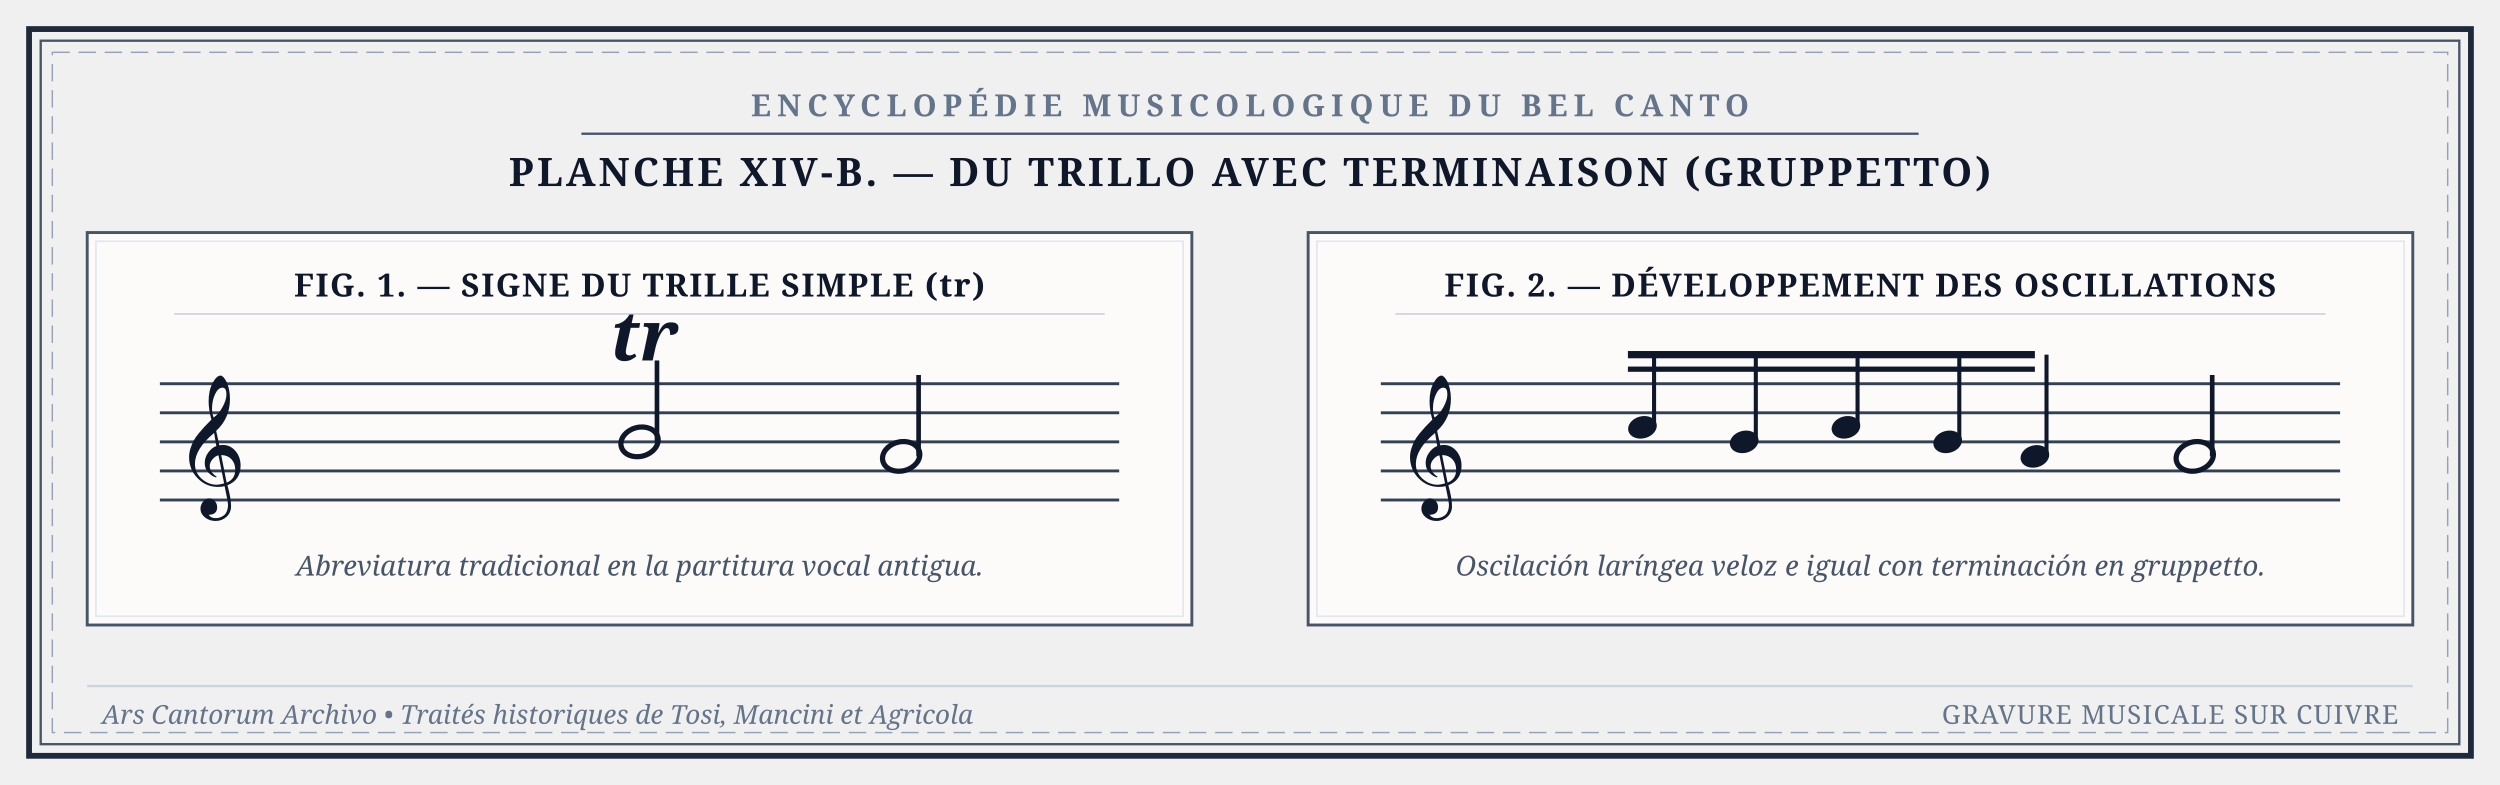
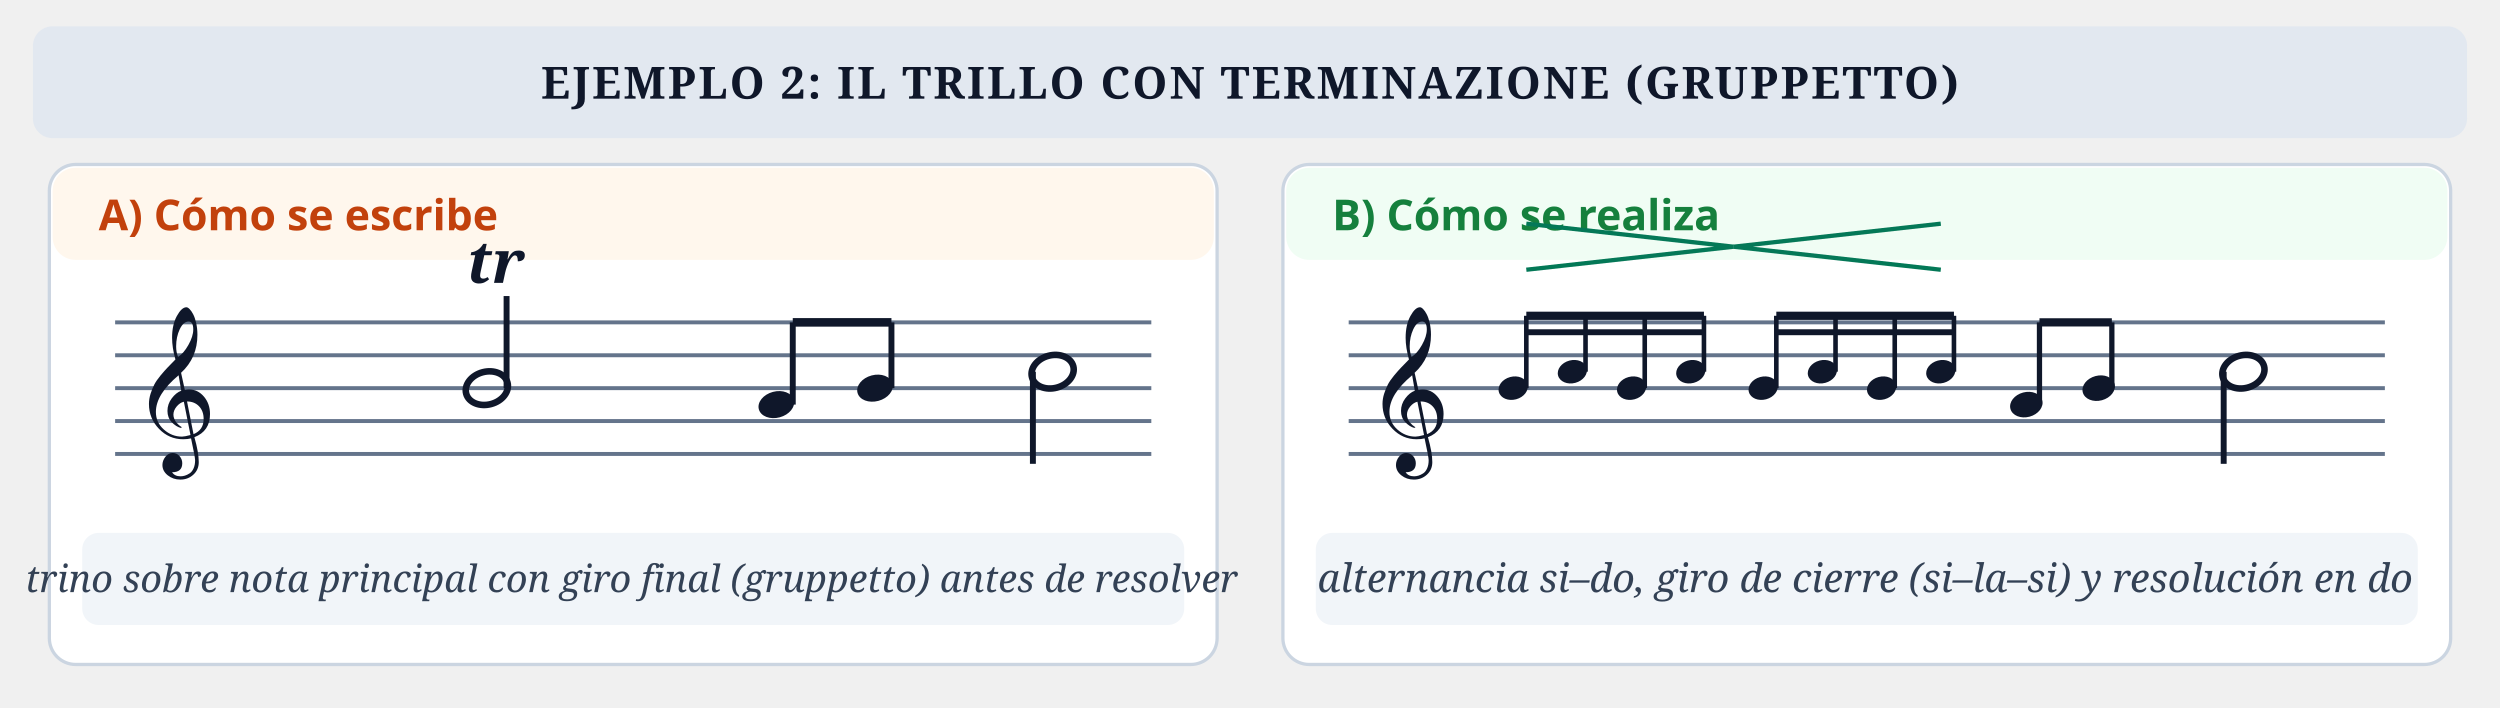
- <svg xmlns="http://www.w3.org/2000/svg" viewBox="0 0 860 270" width="100%" height="auto" style="background:#fdfbf7; border:1px solid #dcd6cd; border-radius:4px; padding:6px; box-shadow: 0 4px 18px rgba(0,0,0,0.06); font-family: 'Cinzel', 'Baskerville', 'Georgia', serif;">
-   <rect x="10" y="10" width="840" height="250" fill="none" stroke="#1e293b" stroke-width="2" />
-   <rect x="14" y="14" width="832" height="242" fill="none" stroke="#475569" stroke-width="0.8" />
-   <rect x="18" y="18" width="824" height="234" fill="none" stroke="#94a3b8" stroke-width="0.5" stroke-dasharray="6,3" />
-   <text x="430" y="40" text-anchor="middle" font-size="10.5" letter-spacing="0.2em" fill="#64748b" font-weight="600">ENCYCLOPÉDIE MUSICOLOGIQUE DU BEL CANTO</text>
-   <line x1="200" y1="46" x2="660" y2="46" stroke="#475569" stroke-width="0.8" />
-   <text x="430" y="64" text-anchor="middle" font-size="13.5" letter-spacing="0.08em" fill="#0f172a" font-weight="700">PLANCHE XIV-B. — DU TRILLO AVEC TERMINAISON (GRUPPETTO)</text>
-   <g transform="translate(30, 80)">
-     <rect x="0" y="0" width="380" height="135" fill="#fcfbfa" stroke="#475569" stroke-width="1" />
-     <rect x="3" y="3" width="374" height="129" fill="none" stroke="#e2e8f0" stroke-width="0.6" />
-     <text x="190" y="22" text-anchor="middle" font-size="11" font-weight="700" letter-spacing="0.05em" fill="#0f172a">FIG. 1. — SIGNE DU TRILLE SIMPLE (tr)</text>
-     <line x1="30" y1="28" x2="350" y2="28" stroke="#cbd5e1" stroke-width="0.6" />
-     <g stroke="#334155" stroke-width="1">
-       <line x1="25" y1="52" x2="355" y2="52" />
-       <line x1="25" y1="62" x2="355" y2="62" />
-       <line x1="25" y1="72" x2="355" y2="72" />
-       <line x1="25" y1="82" x2="355" y2="82" />
-       <line x1="25" y1="92" x2="355" y2="92" />
-     </g>
-     <text x="30" y="87" font-family="serif" font-size="42" fill="#0f172a">𝄞</text>
-     <text x="180" y="44" font-family="'Baskerville', serif" font-size="24" font-weight="bold" font-style="italic" fill="#0f172a">tr</text>
-     <ellipse cx="190" cy="72" rx="6.5" ry="5" fill="none" stroke="#0f172a" stroke-width="1.8" transform="rotate(-15 190 72)" />
-     <line x1="196" y1="72" x2="196" y2="44" stroke="#0f172a" stroke-width="1.6" />
-     <ellipse cx="280" cy="77" rx="6.5" ry="5" fill="none" stroke="#0f172a" stroke-width="1.8" transform="rotate(-15 280 77)" />
-     <line x1="286" y1="77" x2="286" y2="49" stroke="#0f172a" stroke-width="1.6" />
-     <text x="190" y="118" text-anchor="middle" font-size="9.5" font-style="italic" fill="#475569">Abreviatura tradicional en la partitura vocal antigua.</text>
+ <svg xmlns="http://www.w3.org/2000/svg" viewBox="0 0 760 215" width="100%" height="auto" style="background:#ffffff; border:1px solid #cbd5e1; border-radius:10px; padding:10px; box-shadow: 0 2px 8px rgba(0,0,0,0.05);">
+   <rect x="10" y="8" width="740" height="34" rx="6" fill="#e2e8f0" />
+   <text x="380" y="30" text-anchor="middle" font-family="'Cinzel', serif" font-size="13.5" font-weight="700" fill="#0f172a" letter-spacing="0.05em">EJEMPLO 2: IL TRILLO CON TERMINAZIONE (GRUPPETTO)</text>
+   <rect x="15" y="50" width="355" height="152" rx="8" fill="#ffffff" stroke="#cbd5e1" stroke-width="1" />
+   <rect x="16" y="51" width="353" height="28" rx="7" fill="#fff7ed" />
+   <text x="30" y="70" font-family="'Plus Jakarta Sans', system-ui, sans-serif" font-weight="700" font-size="13" fill="#c2410c">A) Cómo se escribe</text>
+   <g stroke="#64748b" stroke-width="1.2">
+     <line x1="35" y1="98" x2="350" y2="98" />
+     <line x1="35" y1="108" x2="350" y2="108" />
+     <line x1="35" y1="118" x2="350" y2="118" />
+     <line x1="35" y1="128" x2="350" y2="128" />
+     <line x1="35" y1="138" x2="350" y2="138" />
  </g>
-   <g transform="translate(450, 80)">
-     <rect x="0" y="0" width="380" height="135" fill="#fcfbfa" stroke="#475569" stroke-width="1" />
-     <rect x="3" y="3" width="374" height="129" fill="none" stroke="#e2e8f0" stroke-width="0.6" />
-     <text x="190" y="22" text-anchor="middle" font-size="11" font-weight="700" letter-spacing="0.05em" fill="#0f172a">FIG. 2. — DÉVELOPPEMENT DES OSCILLATIONS</text>
-     <line x1="30" y1="28" x2="350" y2="28" stroke="#cbd5e1" stroke-width="0.6" />
-     <g stroke="#334155" stroke-width="1">
-       <line x1="25" y1="52" x2="355" y2="52" />
-       <line x1="25" y1="62" x2="355" y2="62" />
-       <line x1="25" y1="72" x2="355" y2="72" />
-       <line x1="25" y1="82" x2="355" y2="82" />
-       <line x1="25" y1="92" x2="355" y2="92" />
-     </g>
-     <text x="30" y="87" font-family="serif" font-size="42" fill="#0f172a">𝄞</text>
-     <line x1="110" y1="42" x2="250" y2="42" stroke="#0f172a" stroke-width="2.5" />
-     <line x1="110" y1="47" x2="250" y2="47" stroke="#0f172a" stroke-width="1.8" />
-     <ellipse cx="115" cy="67" rx="5" ry="3.8" fill="#0f172a" transform="rotate(-15 115 67)" />
-     <line x1="119" y1="67" x2="119" y2="42" stroke="#0f172a" stroke-width="1.4" />
-     <ellipse cx="150" cy="72" rx="5" ry="3.8" fill="#0f172a" transform="rotate(-15 150 72)" />
-     <line x1="154" y1="72" x2="154" y2="42" stroke="#0f172a" stroke-width="1.4" />
-     <ellipse cx="185" cy="67" rx="5" ry="3.8" fill="#0f172a" transform="rotate(-15 185 67)" />
-     <line x1="189" y1="67" x2="189" y2="42" stroke="#0f172a" stroke-width="1.4" />
-     <ellipse cx="220" cy="72" rx="5" ry="3.8" fill="#0f172a" transform="rotate(-15 220 72)" />
-     <line x1="224" y1="72" x2="224" y2="42" stroke="#0f172a" stroke-width="1.4" />
-     <ellipse cx="250" cy="77" rx="5" ry="3.8" fill="#0f172a" transform="rotate(-15 250 77)" />
-     <line x1="254" y1="77" x2="254" y2="42" stroke="#0f172a" stroke-width="1.4" />
-     <ellipse cx="305" cy="77" rx="6.5" ry="5" fill="none" stroke="#0f172a" stroke-width="1.8" transform="rotate(-15 305 77)" />
-     <line x1="311" y1="77" x2="311" y2="49" stroke="#0f172a" stroke-width="1.6" />
-     <text x="190" y="118" text-anchor="middle" font-size="9.5" font-style="italic" fill="#475569">Oscilación laríngea veloz e igual con terminación en gruppetto.</text>
+   <text x="40" y="133" font-family="serif" font-size="44" fill="#0f172a">𝄞</text>
+   <text x="142" y="86" font-family="serif" font-style="italic" font-weight="bold" font-size="18" fill="#0f172a">tr</text>
+   <ellipse cx="148" cy="118" rx="6.5" ry="5" fill="none" stroke="#0f172a" stroke-width="2" transform="rotate(-15 148 118)" />
+   <line x1="154" y1="118" x2="154" y2="90" stroke="#0f172a" stroke-width="1.8" />
+   <ellipse cx="236" cy="123" rx="5.5" ry="4" fill="#0f172a" transform="rotate(-15 236 123)" />
+   <line x1="241" y1="123" x2="241" y2="98" stroke="#0f172a" stroke-width="1.8" />
+   <ellipse cx="266" cy="118" rx="5.5" ry="4" fill="#0f172a" transform="rotate(-15 266 118)" />
+   <line x1="271" y1="118" x2="271" y2="98" stroke="#0f172a" stroke-width="1.8" />
+   <line x1="241" y1="98" x2="271" y2="98" stroke="#0f172a" stroke-width="2.6" />
+   <ellipse cx="320" cy="113" rx="6.5" ry="5" fill="none" stroke="#0f172a" stroke-width="2" transform="rotate(-15 320 113)" />
+   <line x1="314" y1="113" x2="314" y2="141" stroke="#0f172a" stroke-width="1.8" />
+   <rect x="25" y="162" width="335" height="28" rx="5" fill="#f1f5f9" />
+   <text x="192" y="180" text-anchor="middle" font-family="'Newsreader', serif" font-style="italic" font-size="11.5" fill="#334155">trino sobre nota principal con giro final (gruppetto) antes de resolver</text>
+   <rect x="390" y="50" width="355" height="152" rx="8" fill="#ffffff" stroke="#cbd5e1" stroke-width="1" />
+   <rect x="391" y="51" width="353" height="28" rx="7" fill="#f0fdf4" />
+   <text x="405" y="70" font-family="'Plus Jakarta Sans', system-ui, sans-serif" font-weight="700" font-size="13" fill="#15803d">B) Cómo se realiza</text>
+   <path d="M 464 82 L 527 75 L 464 68" stroke="#047857" stroke-width="1.3" fill="none" />
+   <path d="M 527 75 L 590 82 M 527 75 L 590 68" stroke="#047857" stroke-width="1.3" fill="none" />
+   <g stroke="#64748b" stroke-width="1.2">
+     <line x1="410" y1="98" x2="725" y2="98" />
+     <line x1="410" y1="108" x2="725" y2="108" />
+     <line x1="410" y1="118" x2="725" y2="118" />
+     <line x1="410" y1="128" x2="725" y2="128" />
+     <line x1="410" y1="138" x2="725" y2="138" />
  </g>
-   <line x1="30" y1="236" x2="830" y2="236" stroke="#cbd5e1" stroke-width="0.8" />
-   <text x="35" y="249" font-size="9" font-style="italic" fill="#64748b">Ars Cantorum Archivo • Traités historiques de Tosi, Mancini et Agricola</text>
-   <text x="825" y="249" text-anchor="end" font-size="9" letter-spacing="0.05em" fill="#64748b">GRAVURE MUSICALE SUR CUIVRE</text>
+   <text x="415" y="133" font-family="serif" font-size="44" fill="#0f172a">𝄞</text>
+   <g fill="#0f172a">
+     <ellipse cx="460" cy="118" rx="4.5" ry="3.5" transform="rotate(-15 460 118)" />
+     <ellipse cx="478" cy="113" rx="4.5" ry="3.5" transform="rotate(-15 478 113)" />
+     <ellipse cx="496" cy="118" rx="4.5" ry="3.5" transform="rotate(-15 496 118)" />
+     <ellipse cx="514" cy="113" rx="4.5" ry="3.5" transform="rotate(-15 514 113)" />
+     <line x1="464" y1="118" x2="464" y2="96" stroke="#0f172a" stroke-width="1.4" />
+     <line x1="482" y1="113" x2="482" y2="96" stroke="#0f172a" stroke-width="1.4" />
+     <line x1="500" y1="118" x2="500" y2="96" stroke="#0f172a" stroke-width="1.4" />
+     <line x1="518" y1="113" x2="518" y2="96" stroke="#0f172a" stroke-width="1.4" />
+     <line x1="464" y1="96" x2="518" y2="96" stroke="#0f172a" stroke-width="2.5" />
+     <line x1="464" y1="101" x2="518" y2="101" stroke="#0f172a" stroke-width="1.8" />
+   </g>
+   <g fill="#0f172a">
+     <ellipse cx="536" cy="118" rx="4.5" ry="3.5" transform="rotate(-15 536 118)" />
+     <ellipse cx="554" cy="113" rx="4.5" ry="3.5" transform="rotate(-15 554 113)" />
+     <ellipse cx="572" cy="118" rx="4.5" ry="3.5" transform="rotate(-15 572 118)" />
+     <ellipse cx="590" cy="113" rx="4.5" ry="3.5" transform="rotate(-15 590 113)" />
+     <line x1="540" y1="118" x2="540" y2="96" stroke="#0f172a" stroke-width="1.4" />
+     <line x1="558" y1="113" x2="558" y2="96" stroke="#0f172a" stroke-width="1.4" />
+     <line x1="576" y1="118" x2="576" y2="96" stroke="#0f172a" stroke-width="1.4" />
+     <line x1="594" y1="113" x2="594" y2="96" stroke="#0f172a" stroke-width="1.4" />
+     <line x1="540" y1="96" x2="594" y2="96" stroke="#0f172a" stroke-width="2.5" />
+     <line x1="540" y1="101" x2="594" y2="101" stroke="#0f172a" stroke-width="1.8" />
+   </g>
+   <g fill="#0f172a">
+     <ellipse cx="616" cy="123" rx="5" ry="3.8" transform="rotate(-15 616 123)" />
+     <ellipse cx="638" cy="118" rx="5" ry="3.8" transform="rotate(-15 638 118)" />
+     <line x1="620" y1="123" x2="620" y2="98" stroke="#0f172a" stroke-width="1.6" />
+     <line x1="642" y1="118" x2="642" y2="98" stroke="#0f172a" stroke-width="1.6" />
+     <line x1="620" y1="98" x2="642" y2="98" stroke="#0f172a" stroke-width="2.5" />
+   </g>
+   <ellipse cx="682" cy="113" rx="6.5" ry="5" fill="none" stroke="#0f172a" stroke-width="2" transform="rotate(-15 682 113)" />
+   <line x1="676" y1="113" x2="676" y2="141" stroke="#0f172a" stroke-width="1.8" />
+   <rect x="400" y="162" width="335" height="28" rx="5" fill="#f1f5f9" />
+   <text x="567" y="180" text-anchor="middle" font-family="'Newsreader', serif" font-style="italic" font-size="12" fill="#334155">alternancia si–do, giro de cierre (si–la–si) y resolución en do</text>
</svg>
